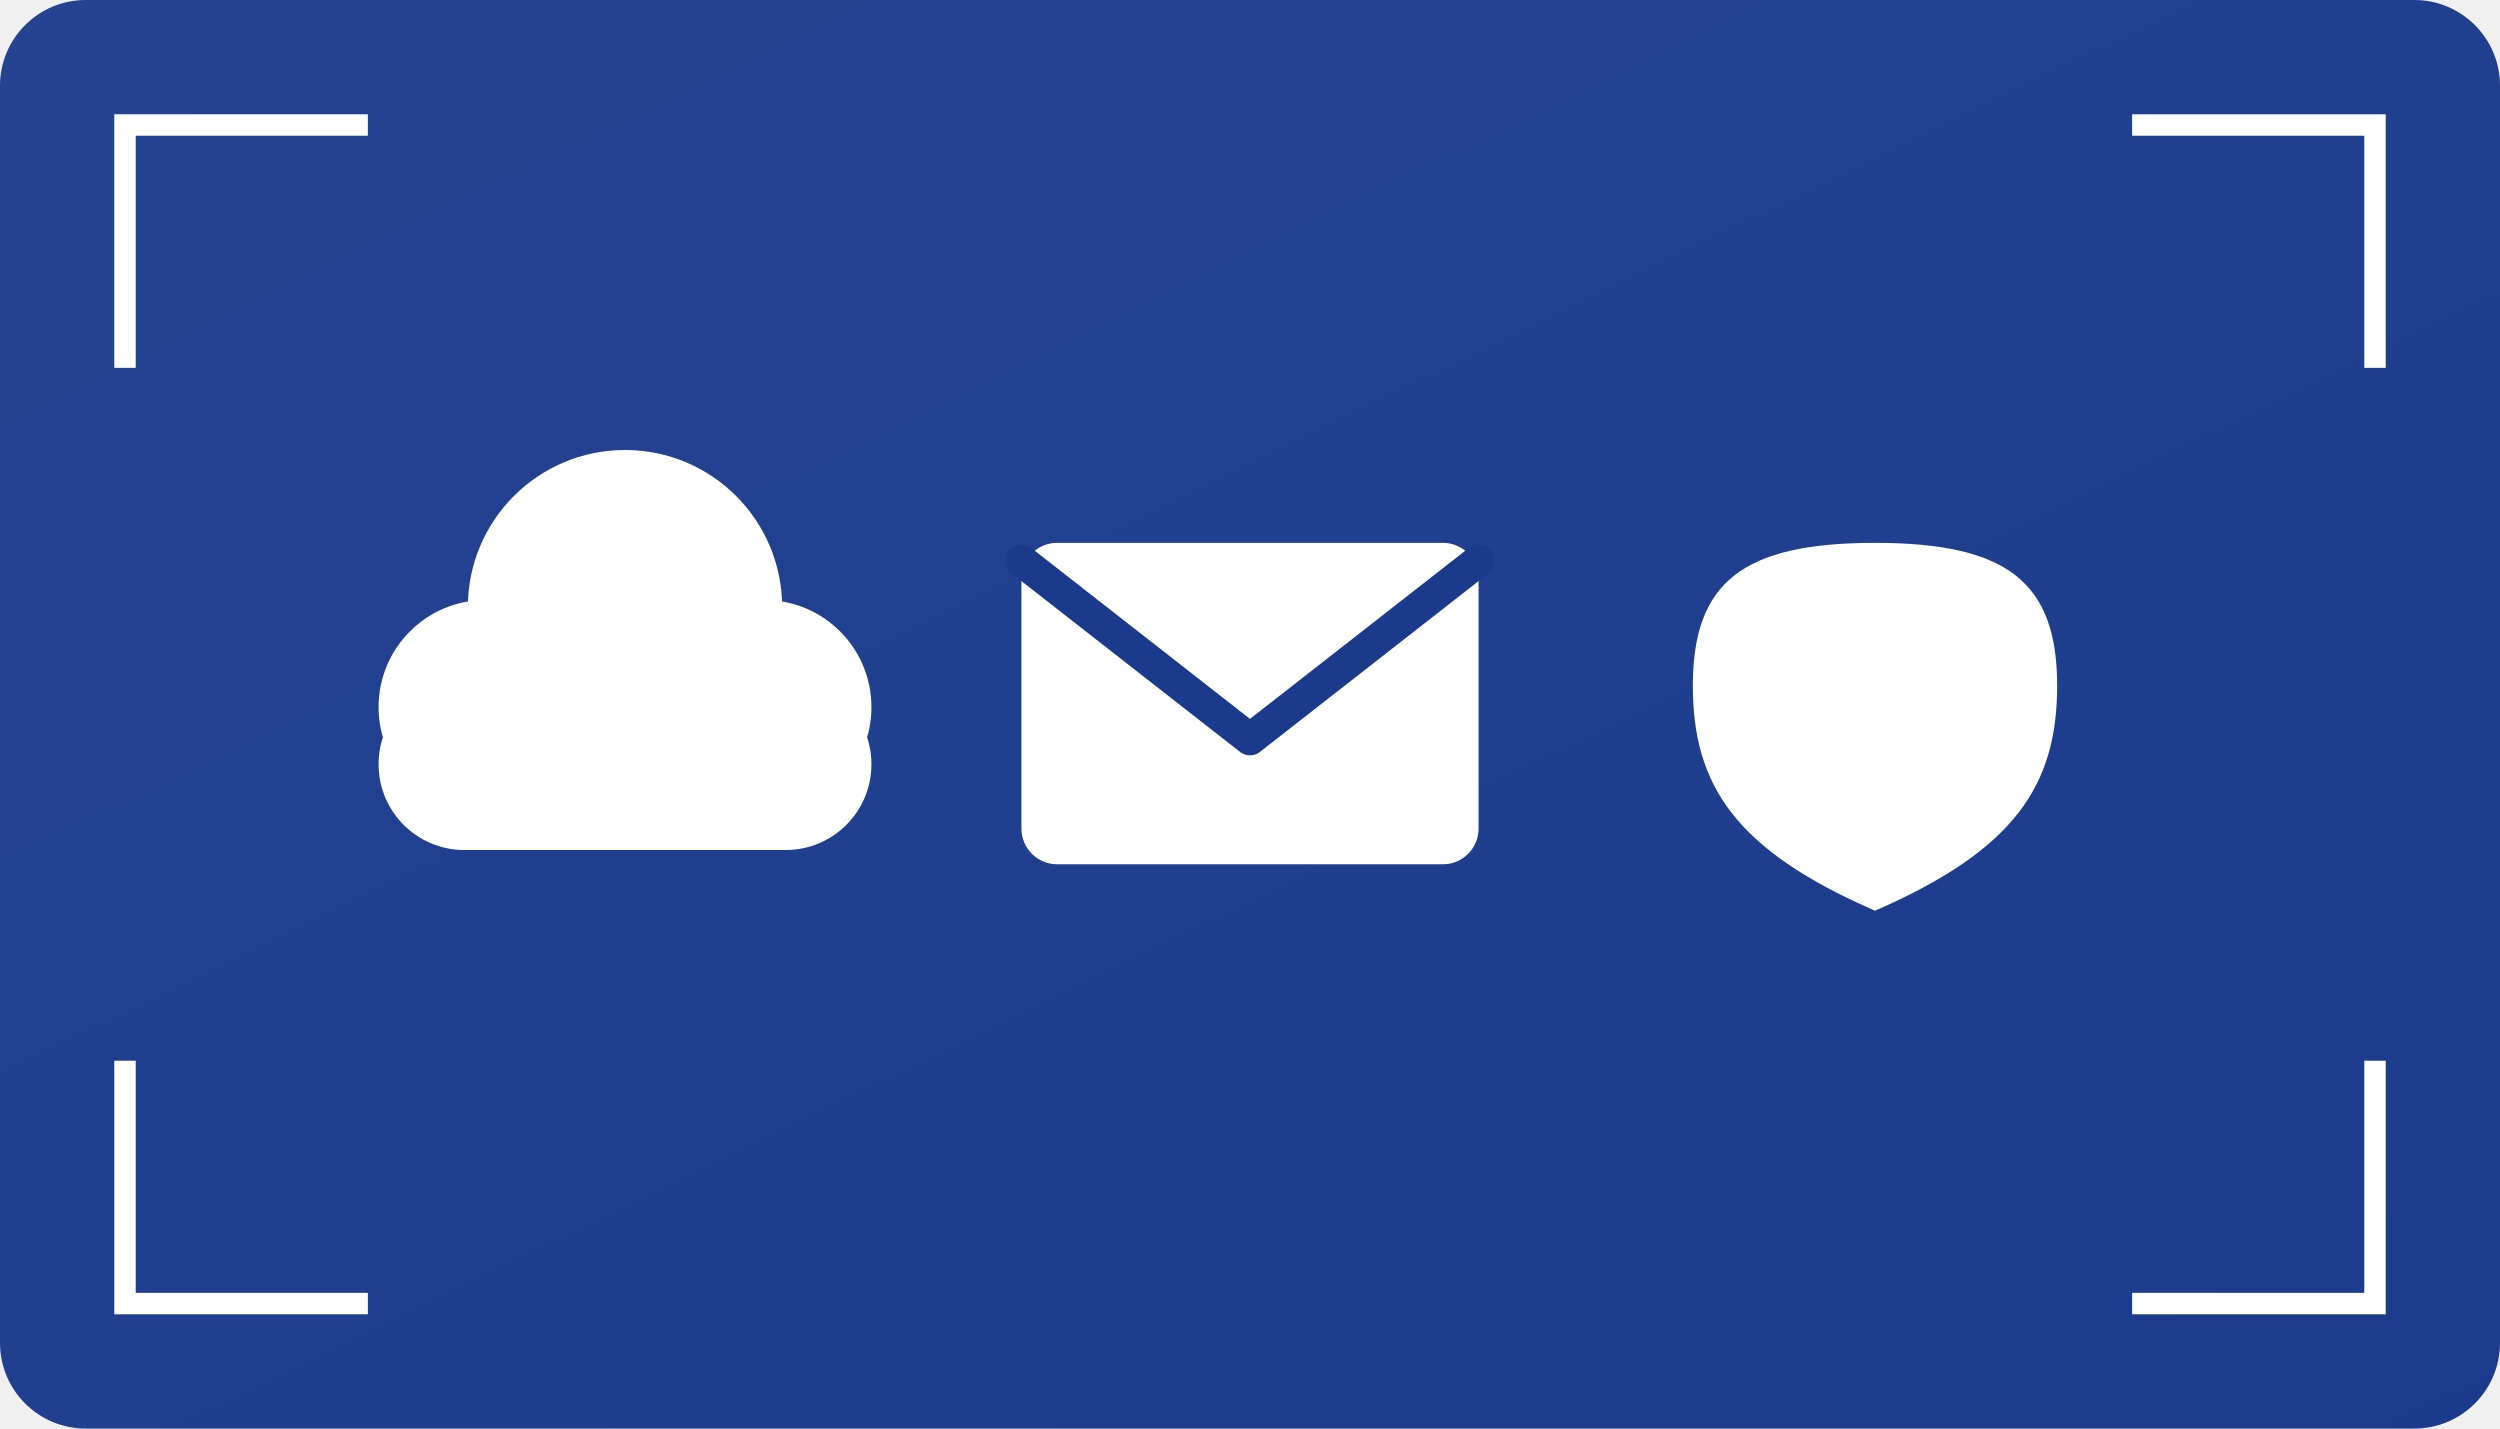
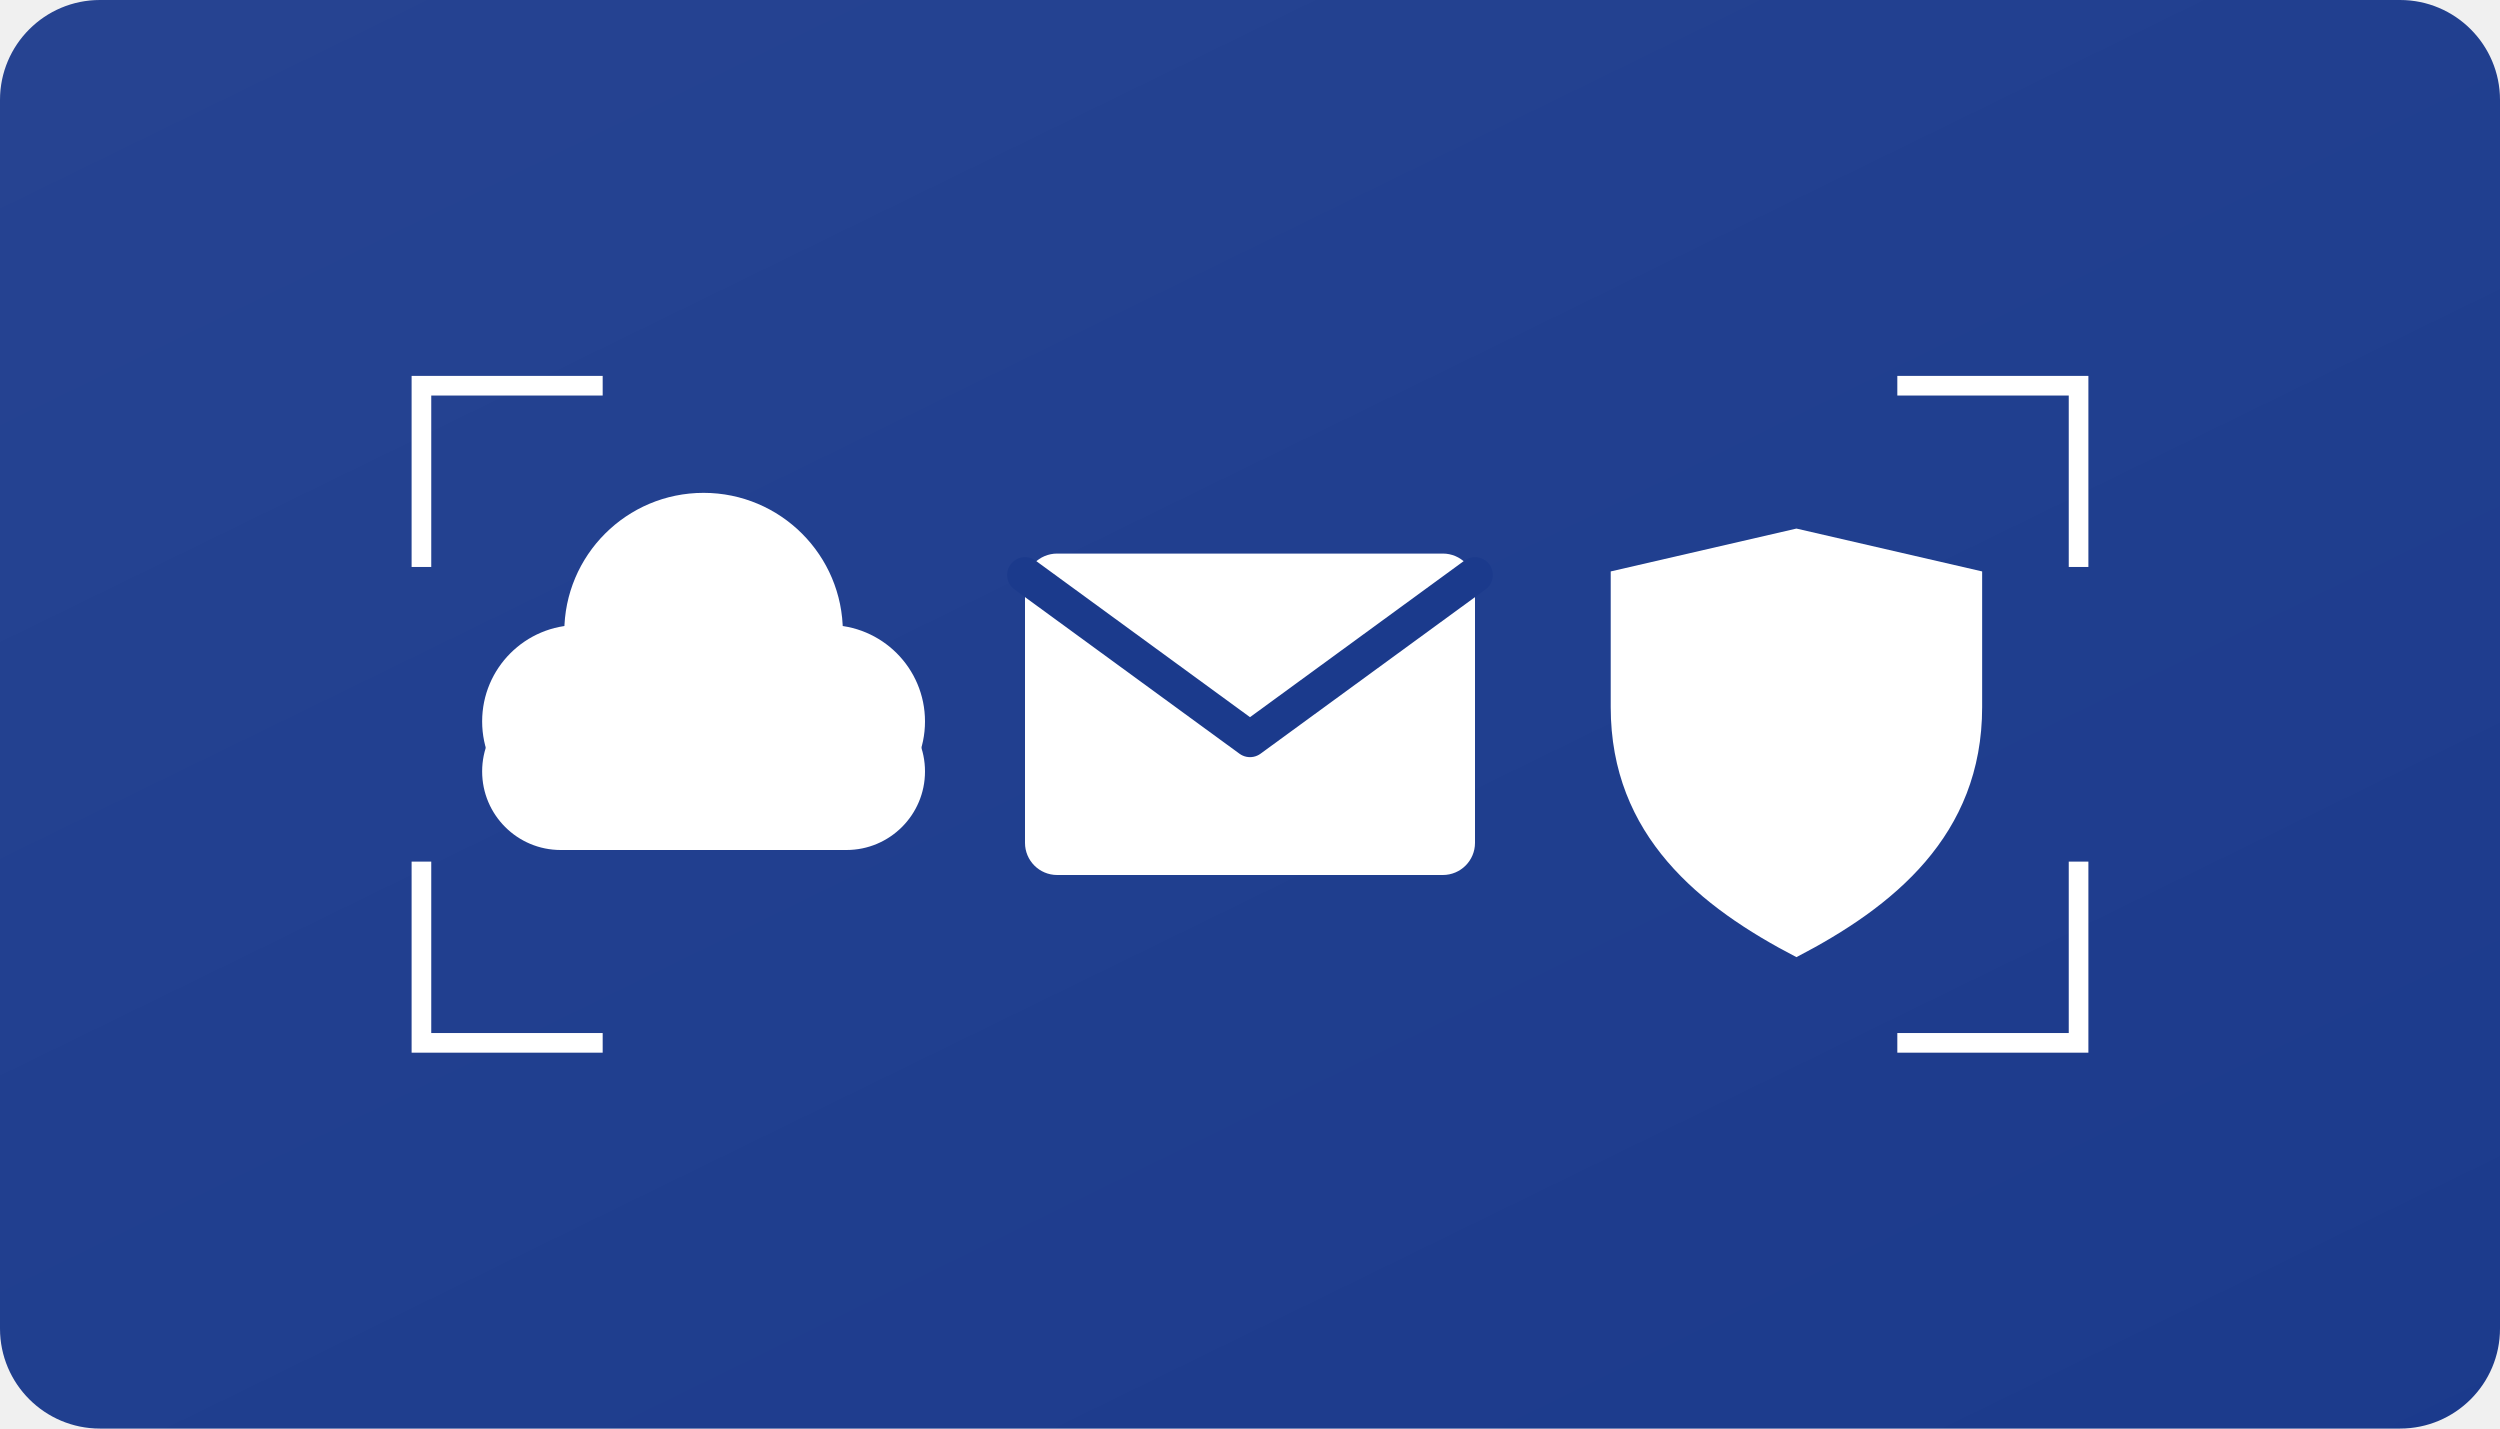
<svg xmlns="http://www.w3.org/2000/svg" width="700" height="400" viewBox="0 0 700 400" fill="none">
  <defs>
    <linearGradient id="shine" x1="210" y1="-120" x2="515" y2="505" gradientUnits="userSpaceOnUse">
      <stop stop-color="white" stop-opacity="0.05" />
      <stop offset="1" stop-color="white" stop-opacity="0" />
    </linearGradient>
  </defs>
-   <rect width="700" height="400" rx="24" fill="#1B3A8C" />
-   <rect width="700" height="400" rx="24" fill="url(#shine)" />
-   <polyline points="35,100 35,35 100,35" stroke="white" stroke-width="6" stroke-linecap="square" fill="none" />
-   <polyline points="665,100 665,35 600,35" stroke="white" stroke-width="6" stroke-linecap="square" fill="none" />
-   <polyline points="35,300 35,365 100,365" stroke="white" stroke-width="6" stroke-linecap="square" fill="none" />
-   <polyline points="665,300 665,365 600,365" stroke="white" stroke-width="6" stroke-linecap="square" fill="none" />
+   <rect width="700" height="400" rx="28" fill="#1B3A8C" />
+   <rect width="700" height="400" rx="28" fill="url(#shine)" />
+   <polyline points="166,108 118,108 118,156" stroke="white" stroke-width="5.5" stroke-linecap="square" fill="none" />
+   <polyline points="534,108 582,108 582,156" stroke="white" stroke-width="5.5" stroke-linecap="square" fill="none" />
+   <polyline points="166,292 118,292 118,244" stroke="white" stroke-width="5.5" stroke-linecap="square" fill="none" />
+   <polyline points="534,292 582,292 582,244" stroke="white" stroke-width="5.5" stroke-linecap="square" fill="none" />
  <g fill="white">
-     <circle cx="175" cy="170" r="44" />
-     <circle cx="136" cy="198" r="30" />
-     <circle cx="214" cy="198" r="30" />
-     <rect x="106" y="190" width="138" height="48" rx="24" />
+     <circle cx="197" cy="177" r="39" />
+     <circle cx="162" cy="202" r="27" />
+     <circle cx="232" cy="202" r="27" />
+     <rect x="135" y="194" width="124" height="44" rx="22" />
  </g>
-   <rect x="286" y="152" width="128" height="90" rx="10" fill="white" />
-   <path d="M286,157 L350,207 L414,157" fill="none" stroke="#1B3A8C" stroke-width="9" stroke-linejoin="round" stroke-linecap="round" />
-   <path d="     M525,255     C486,238 474,220 474,192     C474,163 488,152 525,152     C562,152 576,163 576,192     C576,220 564,238 525,255     Z   " fill="white" />
+   <rect x="287" y="155" width="126" height="90" rx="9" fill="white" />
+   <path d="M287,161 L350,207 L413,161" fill="none" stroke="#1B3A8C" stroke-width="10" stroke-linejoin="round" stroke-linecap="round" />
+   <path d="M503,148 L555,160 L555,198 C555,234 530,254 503,268 C476,254 451,234 451,198 L451,160 Z" fill="white" />
</svg>
